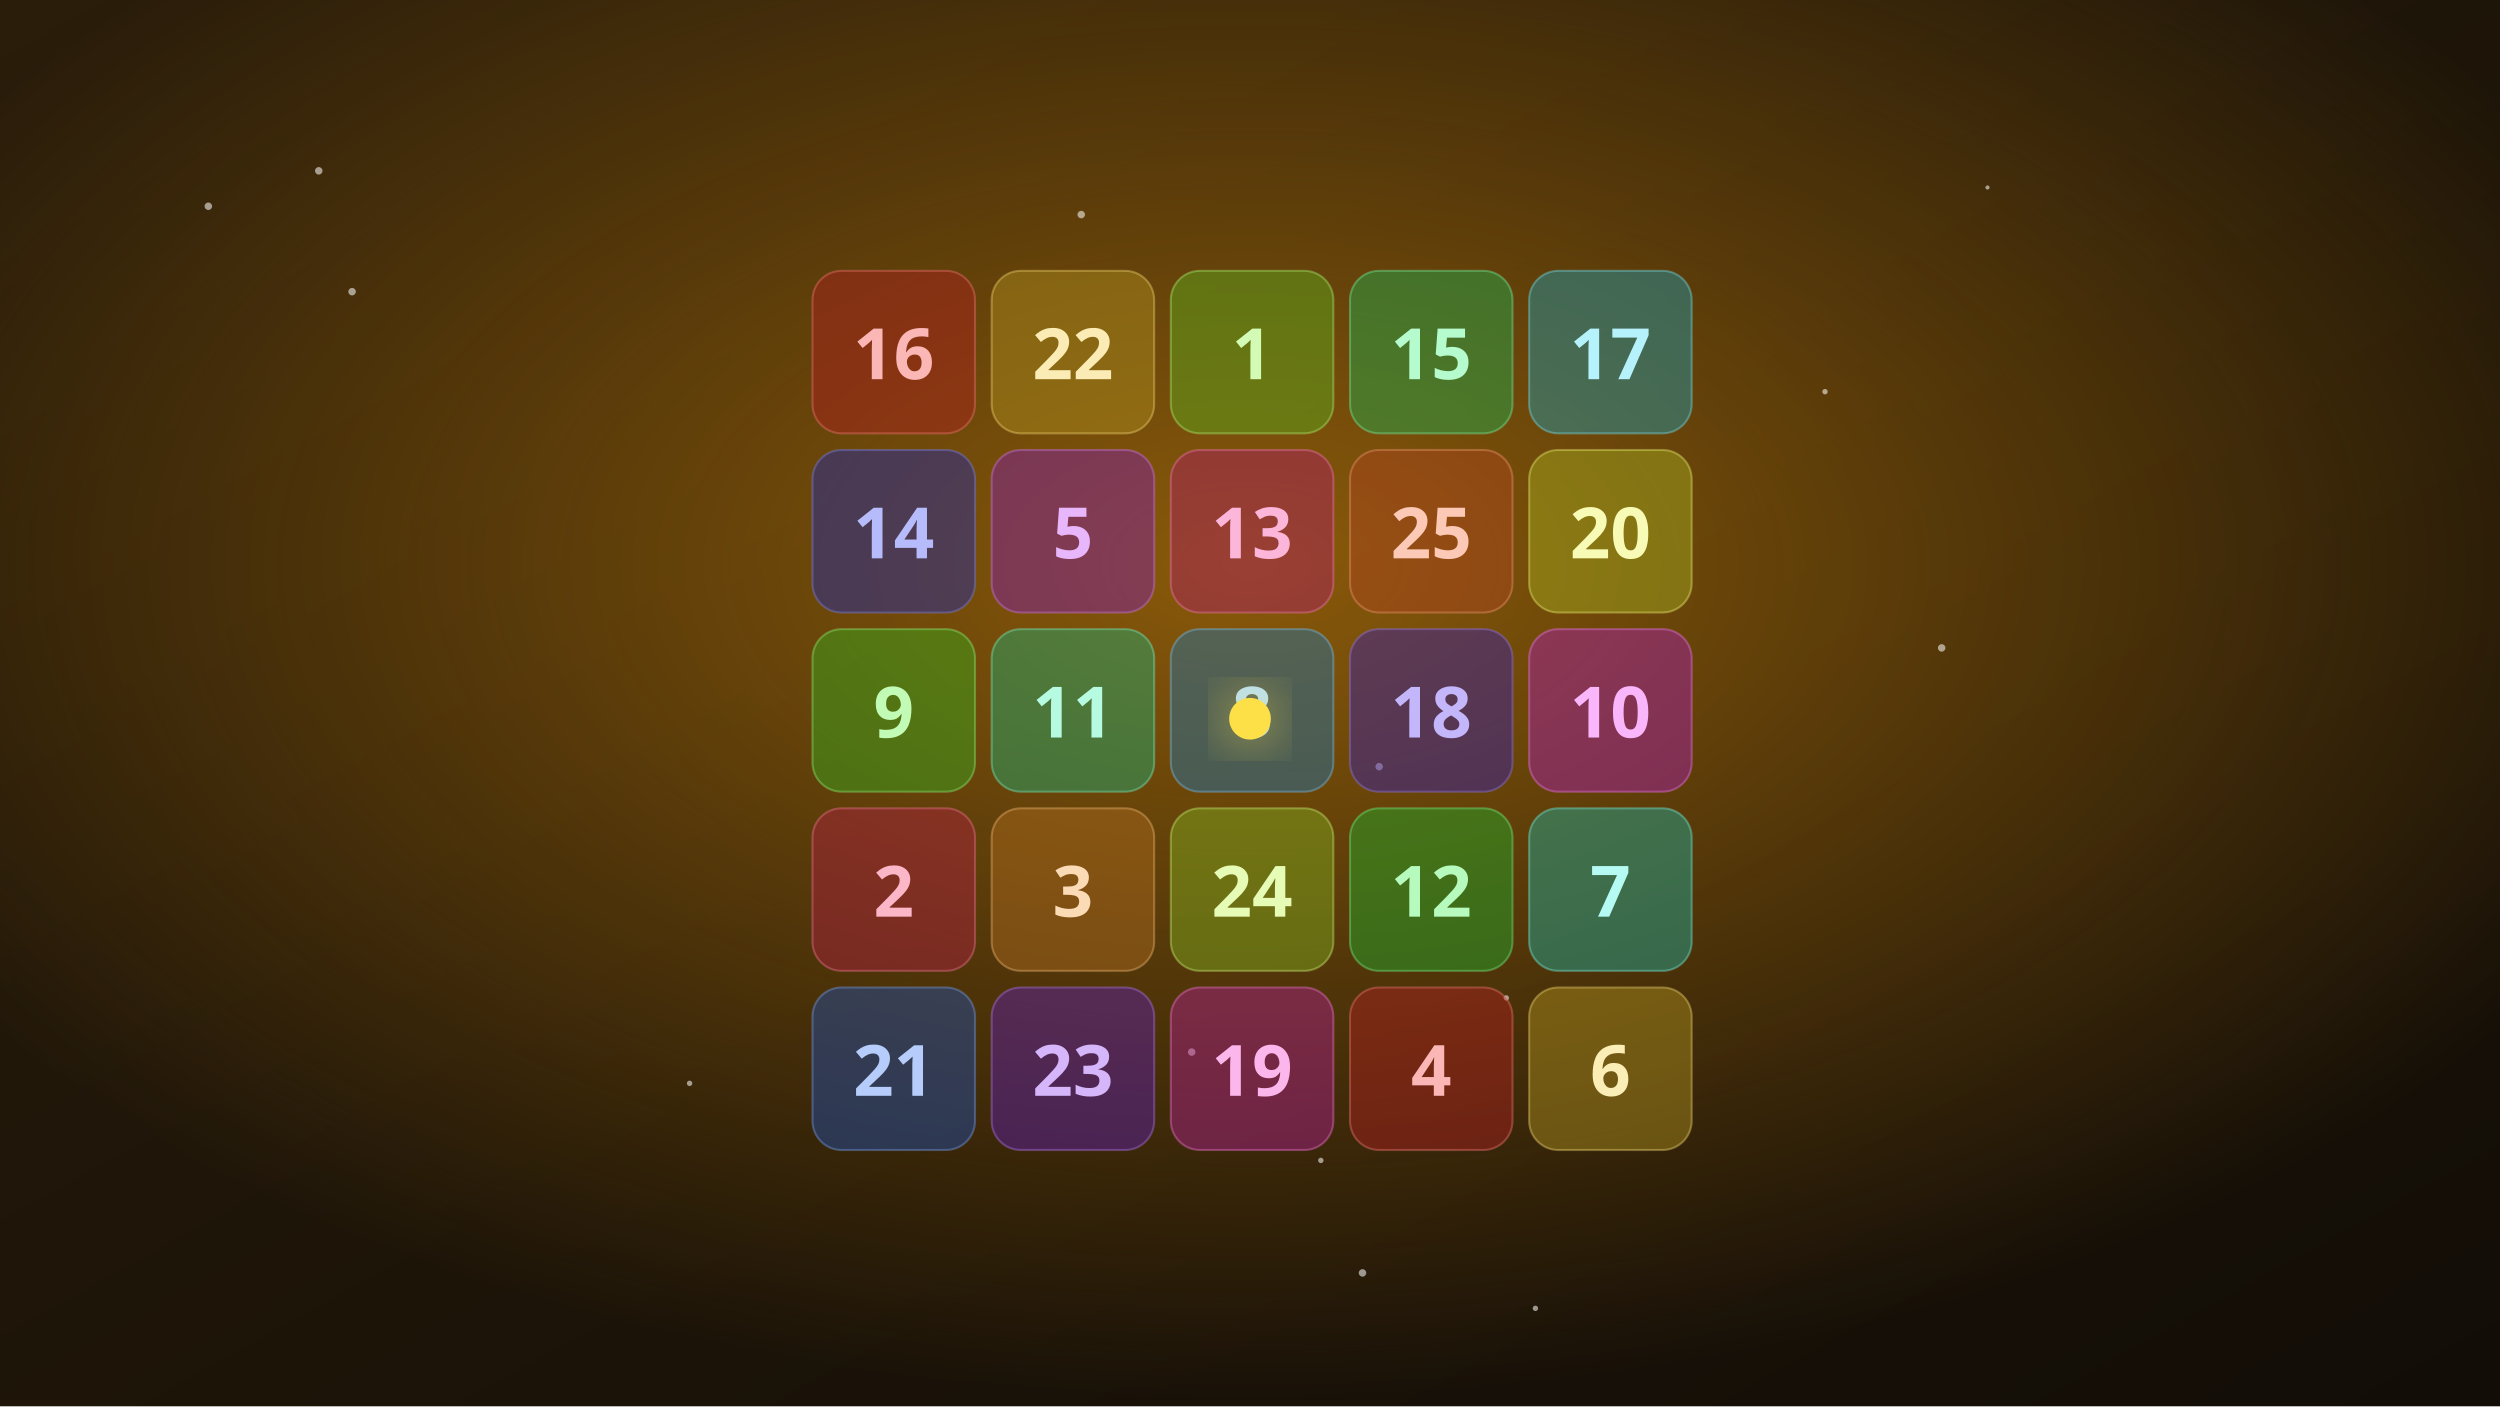
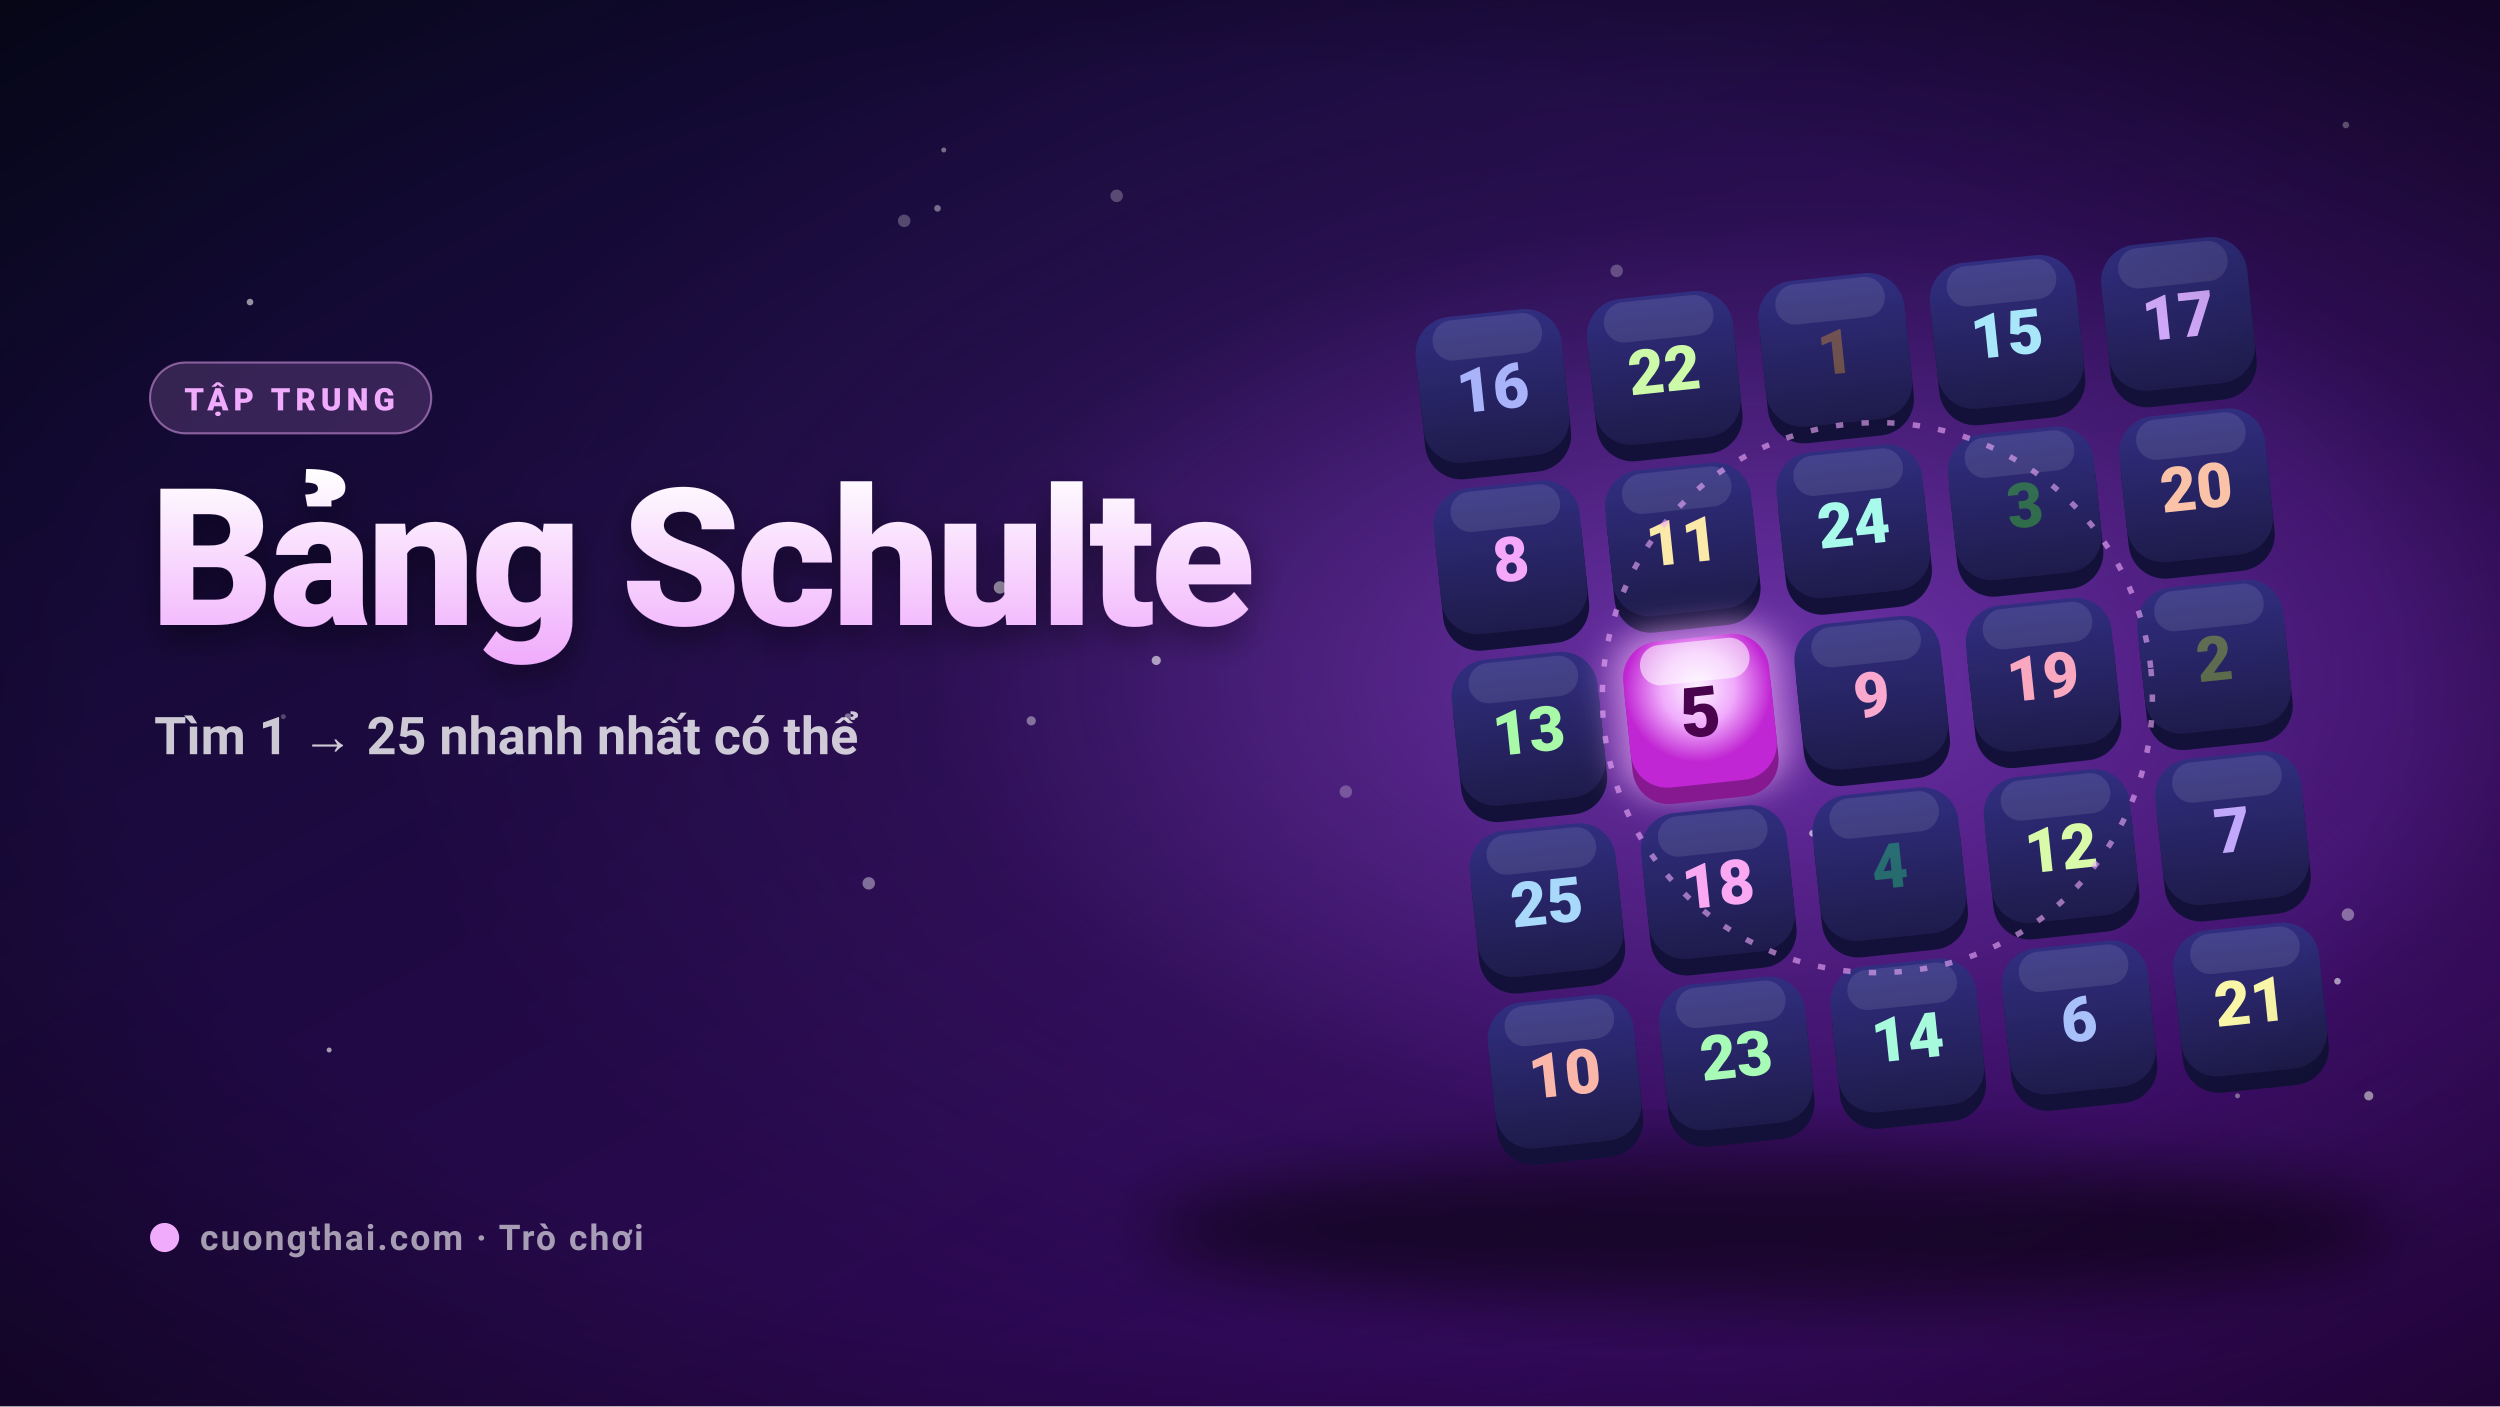
<svg xmlns="http://www.w3.org/2000/svg" viewBox="0 0 1200 675" width="1200" height="675">
  <defs>
-     <linearGradient id="n" x1="0" y1="0" x2="1" y2="1">
-       <stop offset="0" stop-color="#2a1d0a" />
-       <stop offset="1" stop-color="#120d07" />
+     <linearGradient id="bg" x1="0" y1="0" x2="1" y2="1">
+       <stop offset="0" stop-color="#0b0b2b" />
+       <stop offset="1" stop-color="#3b0764" />
    </linearGradient>
-     <radialGradient id="q" cx="0.5" cy="0.4" r="0.6">
-       <stop offset="0" stop-color="#f59e0b" stop-opacity="0.5" />
-       <stop offset="1" stop-color="#f59e0b" stop-opacity="0" />
+     <radialGradient id="gl" cx="0.7" cy="0.48" r="0.55">
+       <stop offset="0" stop-color="#a855f7" stop-opacity="0.55" />
+       <stop offset="0.6" stop-color="#a855f7" stop-opacity="0.08" />
+       <stop offset="1" stop-color="#a855f7" stop-opacity="0" />
    </radialGradient>
-     <filter id="g" x="-50%" y="-50%" width="200%" height="200%">
-       <feGaussianBlur stdDeviation="14" result="b" />
-       <feMerge>
-         <feMergeNode in="b" />
-         <feMergeNode in="SourceGraphic" />
-       </feMerge>
+     <radialGradient id="vi" cx="0.5" cy="0.5" r="0.75">
+       <stop offset="0.6" stop-color="#000" stop-opacity="0" />
+       <stop offset="1" stop-color="#000" stop-opacity="0.55" />
+     </radialGradient>
+     <linearGradient id="tt" x1="0" y1="0" x2="0" y2="1">
+       <stop offset="0" stop-color="#ffffff" />
+       <stop offset="1" stop-color="#f0abfc" />
+     </linearGradient>
+     <filter id="sh" x="-30%" y="-30%" width="160%" height="160%">
+       <feGaussianBlur stdDeviation="16" />
    </filter>
+     <filter id="bl" x="-50%" y="-50%" width="200%" height="200%">
+       <feGaussianBlur stdDeviation="9" />
+     </filter>
+     <filter id="ts" x="-10%" y="-10%" width="120%" height="140%">
+       <feDropShadow dx="0" dy="6" stdDeviation="8" flood-color="#000" flood-opacity="0.45" />
+     </filter>
+     <linearGradient id="t3" x1="0" y1="0" x2="0" y2="1">
+       <stop offset="0" stop-color="#312e81" />
+       <stop offset="1" stop-color="#1e1b4b" />
+     </linearGradient>
+     <radialGradient id="o3" cx="0.5" cy="0.35">
+       <stop offset="0" stop-color="#fdf4ff" />
+       <stop offset="0.5" stop-color="#f0abfc" />
+       <stop offset="1" stop-color="#c026d3" />
+     </radialGradient>
  </defs>
-   <rect width="1200" height="675" fill="url(#n)" />
-   <rect width="1200" height="675" fill="url(#q)" />
-   <g fill="#fff" opacity="0.55">
-     <circle cx="519" cy="103" r="1.8" />
-     <circle cx="634" cy="557" r="1.3" />
-     <circle cx="723" cy="479" r="1.3" />
-     <circle cx="169" cy="140" r="1.8" />
-     <circle cx="876" cy="188" r="1.3" />
-     <circle cx="331" cy="520" r="1.3" />
-     <circle cx="100" cy="99" r="1.8" />
-     <circle cx="662" cy="368" r="1.8" />
-     <circle cx="737" cy="628" r="1.3" />
-     <circle cx="954" cy="90" r="1" />
-     <circle cx="572" cy="505" r="1.8" />
-     <circle cx="153" cy="82" r="1.8" />
-     <circle cx="654" cy="611" r="1.8" />
-     <circle cx="932" cy="311" r="1.8" />
+   <rect width="1200" height="675" fill="url(#bg)" />
+   <rect width="1200" height="675" fill="url(#gl)" />
+   <g fill="#fff">
+     <circle cx="867" cy="201" r="2.2" opacity="0.6" />
+     <circle cx="1127" cy="439" r="3" opacity="0.4" />
+     <circle cx="555" cy="317" r="2.2" opacity="0.6" />
+     <circle cx="120" cy="145" r="1.6" opacity="0.6" />
+     <circle cx="450" cy="100" r="1.6" opacity="0.4" />
+     <circle cx="1047" cy="164" r="2.2" opacity="0.4" />
+     <circle cx="495" cy="346" r="2.2" opacity="0.4" />
+     <circle cx="453" cy="72" r="1.2" opacity="0.4" />
+     <circle cx="1137" cy="526" r="2.2" opacity="0.6" />
+     <circle cx="870" cy="400" r="1.6" opacity="0.6" />
+     <circle cx="407" cy="344" r="1.6" opacity="0.4" />
+     <circle cx="136" cy="344" r="1.2" opacity="0.25" />
+     <circle cx="839" cy="339" r="2.2" opacity="0.4" />
+     <circle cx="1122" cy="471" r="1.6" opacity="0.6" />
+     <circle cx="723" cy="475" r="1.2" opacity="0.4" />
+     <circle cx="417" cy="424" r="3" opacity="0.4" />
+     <circle cx="367" cy="258" r="3" opacity="0.4" />
+     <circle cx="884" cy="390" r="2.2" opacity="0.4" />
+     <circle cx="158" cy="504" r="1.2" opacity="0.6" />
+     <circle cx="776" cy="130" r="3" opacity="0.25" />
+     <circle cx="646" cy="380" r="3" opacity="0.25" />
+     <circle cx="480" cy="282" r="3" opacity="0.6" />
+     <circle cx="434" cy="106" r="3" opacity="0.25" />
+     <circle cx="536" cy="94" r="3" opacity="0.25" />
+     <circle cx="1074" cy="526" r="1.2" opacity="0.4" />
+     <circle cx="1126" cy="60" r="1.6" opacity="0.4" />
  </g>
-   <g>
-     <rect x="390" y="130" width="78" height="78" rx="14" fill="hsl(0,70%,40%)" fill-opacity="0.45" stroke="hsl(0,80%,70%)" stroke-opacity="0.4" />
-     <text x="429" y="182" font-family="system-ui" font-weight="800" font-size="34" text-anchor="middle" fill="hsl(0,90%,85%)">16</text>
+   <ellipse cx="850" cy="590" rx="300" ry="36" fill="#000" opacity="0.55" filter="url(#sh)" />
+   <g transform="translate(905 338) rotate(-6) scale(0.88)">
+     <rect x="-235" y="-226" width="80" height="80" rx="20" fill="#13113a" />
+     <rect x="-235" y="-235" width="80" height="80" rx="20" fill="url(#t3)" />
+     <rect x="-225" y="-233" width="60" height="22" rx="11" fill="#fff" opacity="0.1" />
+     <text x="-195" y="-182" text-anchor="middle" font-family="ui-rounded, 'SF Pro Rounded', system-ui, -apple-system, 'Segoe UI', Roboto, 'Helvetica Neue', Arial, sans-serif" font-size="34" font-weight="800" fill="hsl(232,90%,82%)" opacity="1">16</text>
+     <rect x="-141" y="-226" width="80" height="80" rx="20" fill="#13113a" />
+     <rect x="-141" y="-235" width="80" height="80" rx="20" fill="url(#t3)" />
+     <rect x="-131" y="-233" width="60" height="22" rx="11" fill="#fff" opacity="0.1" />
+     <text x="-101" y="-182" text-anchor="middle" font-family="ui-rounded, 'SF Pro Rounded', system-ui, -apple-system, 'Segoe UI', Roboto, 'Helvetica Neue', Arial, sans-serif" font-size="34" font-weight="800" fill="hsl(94,90%,82%)" opacity="1">22</text>
+     <rect x="-47" y="-226" width="80" height="80" rx="20" fill="#13113a" />
+     <rect x="-47" y="-235" width="80" height="80" rx="20" fill="url(#t3)" />
+     <rect x="-37" y="-233" width="60" height="22" rx="11" fill="#fff" opacity="0.1" />
+     <text x="-7" y="-182" text-anchor="middle" font-family="ui-rounded, 'SF Pro Rounded', system-ui, -apple-system, 'Segoe UI', Roboto, 'Helvetica Neue', Arial, sans-serif" font-size="34" font-weight="800" fill="hsl(37,90%,55%)" opacity="0.35">1</text>
+     <rect x="47" y="-226" width="80" height="80" rx="20" fill="#13113a" />
+     <rect x="47" y="-235" width="80" height="80" rx="20" fill="url(#t3)" />
+     <rect x="57" y="-233" width="60" height="22" rx="11" fill="#fff" opacity="0.1" />
+     <text x="87" y="-182" text-anchor="middle" font-family="ui-rounded, 'SF Pro Rounded', system-ui, -apple-system, 'Segoe UI', Roboto, 'Helvetica Neue', Arial, sans-serif" font-size="34" font-weight="800" fill="hsl(195,90%,82%)" opacity="1">15</text>
+     <rect x="141" y="-226" width="80" height="80" rx="20" fill="#13113a" />
+     <rect x="141" y="-235" width="80" height="80" rx="20" fill="url(#t3)" />
+     <rect x="151" y="-233" width="60" height="22" rx="11" fill="#fff" opacity="0.1" />
+     <text x="181" y="-182" text-anchor="middle" font-family="ui-rounded, 'SF Pro Rounded', system-ui, -apple-system, 'Segoe UI', Roboto, 'Helvetica Neue', Arial, sans-serif" font-size="34" font-weight="800" fill="hsl(269,90%,82%)" opacity="1">17</text>
+     <rect x="-235" y="-132" width="80" height="80" rx="20" fill="#13113a" />
+     <rect x="-235" y="-141" width="80" height="80" rx="20" fill="url(#t3)" />
+     <rect x="-225" y="-139" width="60" height="22" rx="11" fill="#fff" opacity="0.1" />
+     <text x="-195" y="-88" text-anchor="middle" font-family="ui-rounded, 'SF Pro Rounded', system-ui, -apple-system, 'Segoe UI', Roboto, 'Helvetica Neue', Arial, sans-serif" font-size="34" font-weight="800" fill="hsl(296,90%,82%)" opacity="1">8</text>
+     <rect x="-141" y="-132" width="80" height="80" rx="20" fill="#13113a" />
+     <rect x="-141" y="-141" width="80" height="80" rx="20" fill="url(#t3)" />
+     <rect x="-131" y="-139" width="60" height="22" rx="11" fill="#fff" opacity="0.1" />
+     <text x="-101" y="-88" text-anchor="middle" font-family="ui-rounded, 'SF Pro Rounded', system-ui, -apple-system, 'Segoe UI', Roboto, 'Helvetica Neue', Arial, sans-serif" font-size="34" font-weight="800" fill="hsl(47,90%,82%)" opacity="1">11</text>
+     <rect x="-47" y="-132" width="80" height="80" rx="20" fill="#13113a" />
+     <rect x="-47" y="-141" width="80" height="80" rx="20" fill="url(#t3)" />
+     <rect x="-37" y="-139" width="60" height="22" rx="11" fill="#fff" opacity="0.1" />
+     <text x="-7" y="-88" text-anchor="middle" font-family="ui-rounded, 'SF Pro Rounded', system-ui, -apple-system, 'Segoe UI', Roboto, 'Helvetica Neue', Arial, sans-serif" font-size="34" font-weight="800" fill="hsl(168,90%,82%)" opacity="1">24</text>
+     <rect x="47" y="-132" width="80" height="80" rx="20" fill="#13113a" />
+     <rect x="47" y="-141" width="80" height="80" rx="20" fill="url(#t3)" />
+     <rect x="57" y="-139" width="60" height="22" rx="11" fill="#fff" opacity="0.1" />
+     <text x="87" y="-88" text-anchor="middle" font-family="ui-rounded, 'SF Pro Rounded', system-ui, -apple-system, 'Segoe UI', Roboto, 'Helvetica Neue', Arial, sans-serif" font-size="34" font-weight="800" fill="hsl(111,90%,55%)" opacity="0.35">3</text>
+     <rect x="141" y="-132" width="80" height="80" rx="20" fill="#13113a" />
+     <rect x="141" y="-141" width="80" height="80" rx="20" fill="url(#t3)" />
+     <rect x="151" y="-139" width="60" height="22" rx="11" fill="#fff" opacity="0.1" />
+     <text x="181" y="-88" text-anchor="middle" font-family="ui-rounded, 'SF Pro Rounded', system-ui, -apple-system, 'Segoe UI', Roboto, 'Helvetica Neue', Arial, sans-serif" font-size="34" font-weight="800" fill="hsl(20,90%,82%)" opacity="1">20</text>
+     <rect x="-235" y="-38" width="80" height="80" rx="20" fill="#13113a" />
+     <rect x="-235" y="-47" width="80" height="80" rx="20" fill="url(#t3)" />
+     <rect x="-225" y="-45" width="60" height="22" rx="11" fill="#fff" opacity="0.1" />
+     <text x="-195" y="6" text-anchor="middle" font-family="ui-rounded, 'SF Pro Rounded', system-ui, -apple-system, 'Segoe UI', Roboto, 'Helvetica Neue', Arial, sans-serif" font-size="34" font-weight="800" fill="hsl(121,90%,82%)" opacity="1">13</text>
+     <rect x="-147" y="-53" width="92" height="92" rx="24" fill="#f0abfc" opacity="0.7" filter="url(#bl)" />
+     <rect x="-141" y="-38" width="80" height="80" rx="20" fill="#86198f" />
+     <rect x="-141" y="-47" width="80" height="80" rx="20" fill="url(#o3)" />
+     <rect x="-131" y="-45" width="60" height="22" rx="11" fill="#fff" opacity="0.55" />
+     <text x="-101" y="7" text-anchor="middle" font-family="ui-rounded, 'SF Pro Rounded', system-ui, -apple-system, 'Segoe UI', Roboto, 'Helvetica Neue', Arial, sans-serif" font-size="38" font-weight="900" fill="#4a044e">5</text>
+     <rect x="-47" y="-38" width="80" height="80" rx="20" fill="#13113a" />
+     <rect x="-47" y="-47" width="80" height="80" rx="20" fill="url(#t3)" />
+     <rect x="-37" y="-45" width="60" height="22" rx="11" fill="#fff" opacity="0.1" />
+     <text x="-7" y="6" text-anchor="middle" font-family="ui-rounded, 'SF Pro Rounded', system-ui, -apple-system, 'Segoe UI', Roboto, 'Helvetica Neue', Arial, sans-serif" font-size="34" font-weight="800" fill="hsl(333,90%,82%)" opacity="1">9</text>
+     <rect x="47" y="-38" width="80" height="80" rx="20" fill="#13113a" />
+     <rect x="47" y="-47" width="80" height="80" rx="20" fill="url(#t3)" />
+     <rect x="57" y="-45" width="60" height="22" rx="11" fill="#fff" opacity="0.1" />
+     <text x="87" y="6" text-anchor="middle" font-family="ui-rounded, 'SF Pro Rounded', system-ui, -apple-system, 'Segoe UI', Roboto, 'Helvetica Neue', Arial, sans-serif" font-size="34" font-weight="800" fill="hsl(343,90%,82%)" opacity="1">19</text>
+     <rect x="141" y="-38" width="80" height="80" rx="20" fill="#13113a" />
+     <rect x="141" y="-47" width="80" height="80" rx="20" fill="url(#t3)" />
+     <rect x="151" y="-45" width="60" height="22" rx="11" fill="#fff" opacity="0.1" />
+     <text x="181" y="6" text-anchor="middle" font-family="ui-rounded, 'SF Pro Rounded', system-ui, -apple-system, 'Segoe UI', Roboto, 'Helvetica Neue', Arial, sans-serif" font-size="34" font-weight="800" fill="hsl(74,90%,55%)" opacity="0.35">2</text>
+     <rect x="-235" y="56" width="80" height="80" rx="20" fill="#13113a" />
+     <rect x="-235" y="47" width="80" height="80" rx="20" fill="url(#t3)" />
+     <rect x="-225" y="49" width="60" height="22" rx="11" fill="#fff" opacity="0.1" />
+     <text x="-195" y="100" text-anchor="middle" font-family="ui-rounded, 'SF Pro Rounded', system-ui, -apple-system, 'Segoe UI', Roboto, 'Helvetica Neue', Arial, sans-serif" font-size="34" font-weight="800" fill="hsl(205,90%,82%)" opacity="1">25</text>
+     <rect x="-141" y="56" width="80" height="80" rx="20" fill="#13113a" />
+     <rect x="-141" y="47" width="80" height="80" rx="20" fill="url(#t3)" />
+     <rect x="-131" y="49" width="60" height="22" rx="11" fill="#fff" opacity="0.1" />
+     <text x="-101" y="100" text-anchor="middle" font-family="ui-rounded, 'SF Pro Rounded', system-ui, -apple-system, 'Segoe UI', Roboto, 'Helvetica Neue', Arial, sans-serif" font-size="34" font-weight="800" fill="hsl(306,90%,82%)" opacity="1">18</text>
+     <rect x="-47" y="56" width="80" height="80" rx="20" fill="#13113a" />
+     <rect x="-47" y="47" width="80" height="80" rx="20" fill="url(#t3)" />
+     <rect x="-37" y="49" width="60" height="22" rx="11" fill="#fff" opacity="0.1" />
+     <text x="-7" y="100" text-anchor="middle" font-family="ui-rounded, 'SF Pro Rounded', system-ui, -apple-system, 'Segoe UI', Roboto, 'Helvetica Neue', Arial, sans-serif" font-size="34" font-weight="800" fill="hsl(148,90%,55%)" opacity="0.35">4</text>
+     <rect x="47" y="56" width="80" height="80" rx="20" fill="#13113a" />
+     <rect x="47" y="47" width="80" height="80" rx="20" fill="url(#t3)" />
+     <rect x="57" y="49" width="60" height="22" rx="11" fill="#fff" opacity="0.1" />
+     <text x="87" y="100" text-anchor="middle" font-family="ui-rounded, 'SF Pro Rounded', system-ui, -apple-system, 'Segoe UI', Roboto, 'Helvetica Neue', Arial, sans-serif" font-size="34" font-weight="800" fill="hsl(84,90%,82%)" opacity="1">12</text>
+     <rect x="141" y="56" width="80" height="80" rx="20" fill="#13113a" />
+     <rect x="141" y="47" width="80" height="80" rx="20" fill="url(#t3)" />
+     <rect x="151" y="49" width="60" height="22" rx="11" fill="#fff" opacity="0.1" />
+     <text x="181" y="100" text-anchor="middle" font-family="ui-rounded, 'SF Pro Rounded', system-ui, -apple-system, 'Segoe UI', Roboto, 'Helvetica Neue', Arial, sans-serif" font-size="34" font-weight="800" fill="hsl(259,90%,82%)" opacity="1">7</text>
+     <rect x="-235" y="150" width="80" height="80" rx="20" fill="#13113a" />
+     <rect x="-235" y="141" width="80" height="80" rx="20" fill="url(#t3)" />
+     <rect x="-225" y="143" width="60" height="22" rx="11" fill="#fff" opacity="0.1" />
+     <text x="-195" y="194" text-anchor="middle" font-family="ui-rounded, 'SF Pro Rounded', system-ui, -apple-system, 'Segoe UI', Roboto, 'Helvetica Neue', Arial, sans-serif" font-size="34" font-weight="800" fill="hsl(10,90%,82%)" opacity="1">10</text>
+     <rect x="-141" y="150" width="80" height="80" rx="20" fill="#13113a" />
+     <rect x="-141" y="141" width="80" height="80" rx="20" fill="url(#t3)" />
+     <rect x="-131" y="143" width="60" height="22" rx="11" fill="#fff" opacity="0.1" />
+     <text x="-101" y="194" text-anchor="middle" font-family="ui-rounded, 'SF Pro Rounded', system-ui, -apple-system, 'Segoe UI', Roboto, 'Helvetica Neue', Arial, sans-serif" font-size="34" font-weight="800" fill="hsl(131,90%,82%)" opacity="1">23</text>
+     <rect x="-47" y="150" width="80" height="80" rx="20" fill="#13113a" />
+     <rect x="-47" y="141" width="80" height="80" rx="20" fill="url(#t3)" />
+     <rect x="-37" y="143" width="60" height="22" rx="11" fill="#fff" opacity="0.1" />
+     <text x="-7" y="194" text-anchor="middle" font-family="ui-rounded, 'SF Pro Rounded', system-ui, -apple-system, 'Segoe UI', Roboto, 'Helvetica Neue', Arial, sans-serif" font-size="34" font-weight="800" fill="hsl(158,90%,82%)" opacity="1">14</text>
+     <rect x="47" y="150" width="80" height="80" rx="20" fill="#13113a" />
+     <rect x="47" y="141" width="80" height="80" rx="20" fill="url(#t3)" />
+     <rect x="57" y="143" width="60" height="22" rx="11" fill="#fff" opacity="0.1" />
+     <text x="87" y="194" text-anchor="middle" font-family="ui-rounded, 'SF Pro Rounded', system-ui, -apple-system, 'Segoe UI', Roboto, 'Helvetica Neue', Arial, sans-serif" font-size="34" font-weight="800" fill="hsl(222,90%,82%)" opacity="1">6</text>
+     <rect x="141" y="150" width="80" height="80" rx="20" fill="#13113a" />
+     <rect x="141" y="141" width="80" height="80" rx="20" fill="url(#t3)" />
+     <rect x="151" y="143" width="60" height="22" rx="11" fill="#fff" opacity="0.1" />
+     <text x="181" y="194" text-anchor="middle" font-family="ui-rounded, 'SF Pro Rounded', system-ui, -apple-system, 'Segoe UI', Roboto, 'Helvetica Neue', Arial, sans-serif" font-size="34" font-weight="800" fill="hsl(57,90%,82%)" opacity="1">21</text>
+     <circle cx="-4" cy="-4" r="150" fill="none" stroke="#f0abfc" stroke-width="3" stroke-dasharray="4 10" opacity="0.6" />
  </g>
-   <g>
-     <rect x="476" y="130" width="78" height="78" rx="14" fill="hsl(47,70%,40%)" fill-opacity="0.45" stroke="hsl(47,80%,70%)" stroke-opacity="0.4" />
-     <text x="515" y="182" font-family="system-ui" font-weight="800" font-size="34" text-anchor="middle" fill="hsl(47,90%,85%)">22</text>
+   <rect width="1200" height="675" fill="url(#vi)" />
+   <g font-family="ui-rounded, 'SF Pro Rounded', system-ui, -apple-system, 'Segoe UI', Roboto, 'Helvetica Neue', Arial, sans-serif">
+     <rect x="72" y="174" width="135" height="34" rx="17" fill="#f0abfc" fill-opacity="0.16" stroke="#f0abfc" stroke-opacity="0.5" />
+     <text x="139" y="197" text-anchor="middle" font-size="15" font-weight="800" letter-spacing="2.4" fill="#f0abfc">TẬP TRUNG</text>
+     <text font-size="92" font-weight="900" letter-spacing="-2" fill="url(#tt)" filter="url(#ts)">
+       <tspan x="72" y="300">Bảng Schulte</tspan>
+     </text>
+     <text x="74" y="362" font-size="25" font-weight="600" fill="#ffffff" fill-opacity="0.78">Tìm 1 → 25 nhanh nhất có thể</text>
+     <g transform="translate(72 600)">
+       <circle r="7" cx="7" cy="-6" fill="#f0abfc" />
+       <text x="24" y="0" font-size="17" font-weight="700" fill="#ffffff" fill-opacity="0.6" letter-spacing="1">cuongthai.com · Trò chơi</text>
+     </g>
  </g>
-   <g>
-     <rect x="562" y="130" width="78" height="78" rx="14" fill="hsl(94,70%,40%)" fill-opacity="0.45" stroke="hsl(94,80%,70%)" stroke-opacity="0.4" />
-     <text x="601" y="182" font-family="system-ui" font-weight="800" font-size="34" text-anchor="middle" fill="hsl(94,90%,85%)">1</text>
-   </g>
-   <g>
-     <rect x="648" y="130" width="78" height="78" rx="14" fill="hsl(141,70%,40%)" fill-opacity="0.45" stroke="hsl(141,80%,70%)" stroke-opacity="0.4" />
-     <text x="687" y="182" font-family="system-ui" font-weight="800" font-size="34" text-anchor="middle" fill="hsl(141,90%,85%)">15</text>
-   </g>
-   <g>
-     <rect x="734" y="130" width="78" height="78" rx="14" fill="hsl(188,70%,40%)" fill-opacity="0.45" stroke="hsl(188,80%,70%)" stroke-opacity="0.4" />
-     <text x="773" y="182" font-family="system-ui" font-weight="800" font-size="34" text-anchor="middle" fill="hsl(188,90%,85%)">17</text>
-   </g>
-   <g>
-     <rect x="390" y="216" width="78" height="78" rx="14" fill="hsl(235,70%,40%)" fill-opacity="0.45" stroke="hsl(235,80%,70%)" stroke-opacity="0.4" />
-     <text x="429" y="268" font-family="system-ui" font-weight="800" font-size="34" text-anchor="middle" fill="hsl(235,90%,85%)">14</text>
-   </g>
-   <g>
-     <rect x="476" y="216" width="78" height="78" rx="14" fill="hsl(282,70%,40%)" fill-opacity="0.45" stroke="hsl(282,80%,70%)" stroke-opacity="0.4" />
-     <text x="515" y="268" font-family="system-ui" font-weight="800" font-size="34" text-anchor="middle" fill="hsl(282,90%,85%)">5</text>
-   </g>
-   <g>
-     <rect x="562" y="216" width="78" height="78" rx="14" fill="hsl(329,70%,40%)" fill-opacity="0.45" stroke="hsl(329,80%,70%)" stroke-opacity="0.4" />
-     <text x="601" y="268" font-family="system-ui" font-weight="800" font-size="34" text-anchor="middle" fill="hsl(329,90%,85%)">13</text>
-   </g>
-   <g>
-     <rect x="648" y="216" width="78" height="78" rx="14" fill="hsl(16,70%,40%)" fill-opacity="0.45" stroke="hsl(16,80%,70%)" stroke-opacity="0.4" />
-     <text x="687" y="268" font-family="system-ui" font-weight="800" font-size="34" text-anchor="middle" fill="hsl(16,90%,85%)">25</text>
-   </g>
-   <g>
-     <rect x="734" y="216" width="78" height="78" rx="14" fill="hsl(63,70%,40%)" fill-opacity="0.45" stroke="hsl(63,80%,70%)" stroke-opacity="0.4" />
-     <text x="773" y="268" font-family="system-ui" font-weight="800" font-size="34" text-anchor="middle" fill="hsl(63,90%,85%)">20</text>
-   </g>
-   <g>
-     <rect x="390" y="302" width="78" height="78" rx="14" fill="hsl(110,70%,40%)" fill-opacity="0.45" stroke="hsl(110,80%,70%)" stroke-opacity="0.4" />
-     <text x="429" y="354" font-family="system-ui" font-weight="800" font-size="34" text-anchor="middle" fill="hsl(110,90%,85%)">9</text>
-   </g>
-   <g>
-     <rect x="476" y="302" width="78" height="78" rx="14" fill="hsl(157,70%,40%)" fill-opacity="0.45" stroke="hsl(157,80%,70%)" stroke-opacity="0.4" />
-     <text x="515" y="354" font-family="system-ui" font-weight="800" font-size="34" text-anchor="middle" fill="hsl(157,90%,85%)">11</text>
-   </g>
-   <g>
-     <rect x="562" y="302" width="78" height="78" rx="14" fill="hsl(204,70%,40%)" fill-opacity="0.45" stroke="hsl(204,80%,70%)" stroke-opacity="0.4" />
-     <text x="601" y="354" font-family="system-ui" font-weight="800" font-size="34" text-anchor="middle" fill="hsl(204,90%,85%)">8</text>
-   </g>
-   <g>
-     <rect x="648" y="302" width="78" height="78" rx="14" fill="hsl(251,70%,40%)" fill-opacity="0.45" stroke="hsl(251,80%,70%)" stroke-opacity="0.4" />
-     <text x="687" y="354" font-family="system-ui" font-weight="800" font-size="34" text-anchor="middle" fill="hsl(251,90%,85%)">18</text>
-   </g>
-   <g>
-     <rect x="734" y="302" width="78" height="78" rx="14" fill="hsl(298,70%,40%)" fill-opacity="0.45" stroke="hsl(298,80%,70%)" stroke-opacity="0.4" />
-     <text x="773" y="354" font-family="system-ui" font-weight="800" font-size="34" text-anchor="middle" fill="hsl(298,90%,85%)">10</text>
-   </g>
-   <g>
-     <rect x="390" y="388" width="78" height="78" rx="14" fill="hsl(345,70%,40%)" fill-opacity="0.45" stroke="hsl(345,80%,70%)" stroke-opacity="0.4" />
-     <text x="429" y="440" font-family="system-ui" font-weight="800" font-size="34" text-anchor="middle" fill="hsl(345,90%,85%)">2</text>
-   </g>
-   <g>
-     <rect x="476" y="388" width="78" height="78" rx="14" fill="hsl(32,70%,40%)" fill-opacity="0.45" stroke="hsl(32,80%,70%)" stroke-opacity="0.4" />
-     <text x="515" y="440" font-family="system-ui" font-weight="800" font-size="34" text-anchor="middle" fill="hsl(32,90%,85%)">3</text>
-   </g>
-   <g>
-     <rect x="562" y="388" width="78" height="78" rx="14" fill="hsl(79,70%,40%)" fill-opacity="0.45" stroke="hsl(79,80%,70%)" stroke-opacity="0.4" />
-     <text x="601" y="440" font-family="system-ui" font-weight="800" font-size="34" text-anchor="middle" fill="hsl(79,90%,85%)">24</text>
-   </g>
-   <g>
-     <rect x="648" y="388" width="78" height="78" rx="14" fill="hsl(126,70%,40%)" fill-opacity="0.45" stroke="hsl(126,80%,70%)" stroke-opacity="0.4" />
-     <text x="687" y="440" font-family="system-ui" font-weight="800" font-size="34" text-anchor="middle" fill="hsl(126,90%,85%)">12</text>
-   </g>
-   <g>
-     <rect x="734" y="388" width="78" height="78" rx="14" fill="hsl(173,70%,40%)" fill-opacity="0.45" stroke="hsl(173,80%,70%)" stroke-opacity="0.4" />
-     <text x="773" y="440" font-family="system-ui" font-weight="800" font-size="34" text-anchor="middle" fill="hsl(173,90%,85%)">7</text>
-   </g>
-   <g>
-     <rect x="390" y="474" width="78" height="78" rx="14" fill="hsl(220,70%,40%)" fill-opacity="0.45" stroke="hsl(220,80%,70%)" stroke-opacity="0.4" />
-     <text x="429" y="526" font-family="system-ui" font-weight="800" font-size="34" text-anchor="middle" fill="hsl(220,90%,85%)">21</text>
-   </g>
-   <g>
-     <rect x="476" y="474" width="78" height="78" rx="14" fill="hsl(267,70%,40%)" fill-opacity="0.45" stroke="hsl(267,80%,70%)" stroke-opacity="0.4" />
-     <text x="515" y="526" font-family="system-ui" font-weight="800" font-size="34" text-anchor="middle" fill="hsl(267,90%,85%)">23</text>
-   </g>
-   <g>
-     <rect x="562" y="474" width="78" height="78" rx="14" fill="hsl(314,70%,40%)" fill-opacity="0.45" stroke="hsl(314,80%,70%)" stroke-opacity="0.4" />
-     <text x="601" y="526" font-family="system-ui" font-weight="800" font-size="34" text-anchor="middle" fill="hsl(314,90%,85%)">19</text>
-   </g>
-   <g>
-     <rect x="648" y="474" width="78" height="78" rx="14" fill="hsl(1,70%,40%)" fill-opacity="0.45" stroke="hsl(1,80%,70%)" stroke-opacity="0.4" />
-     <text x="687" y="526" font-family="system-ui" font-weight="800" font-size="34" text-anchor="middle" fill="hsl(1,90%,85%)">4</text>
-   </g>
-   <g>
-     <rect x="734" y="474" width="78" height="78" rx="14" fill="hsl(48,70%,40%)" fill-opacity="0.45" stroke="hsl(48,80%,70%)" stroke-opacity="0.4" />
-     <text x="773" y="526" font-family="system-ui" font-weight="800" font-size="34" text-anchor="middle" fill="hsl(48,90%,85%)">6</text>
-   </g>
-   <circle cx="600" cy="345" r="10" fill="#fde047" filter="url(#g)" />
</svg>
